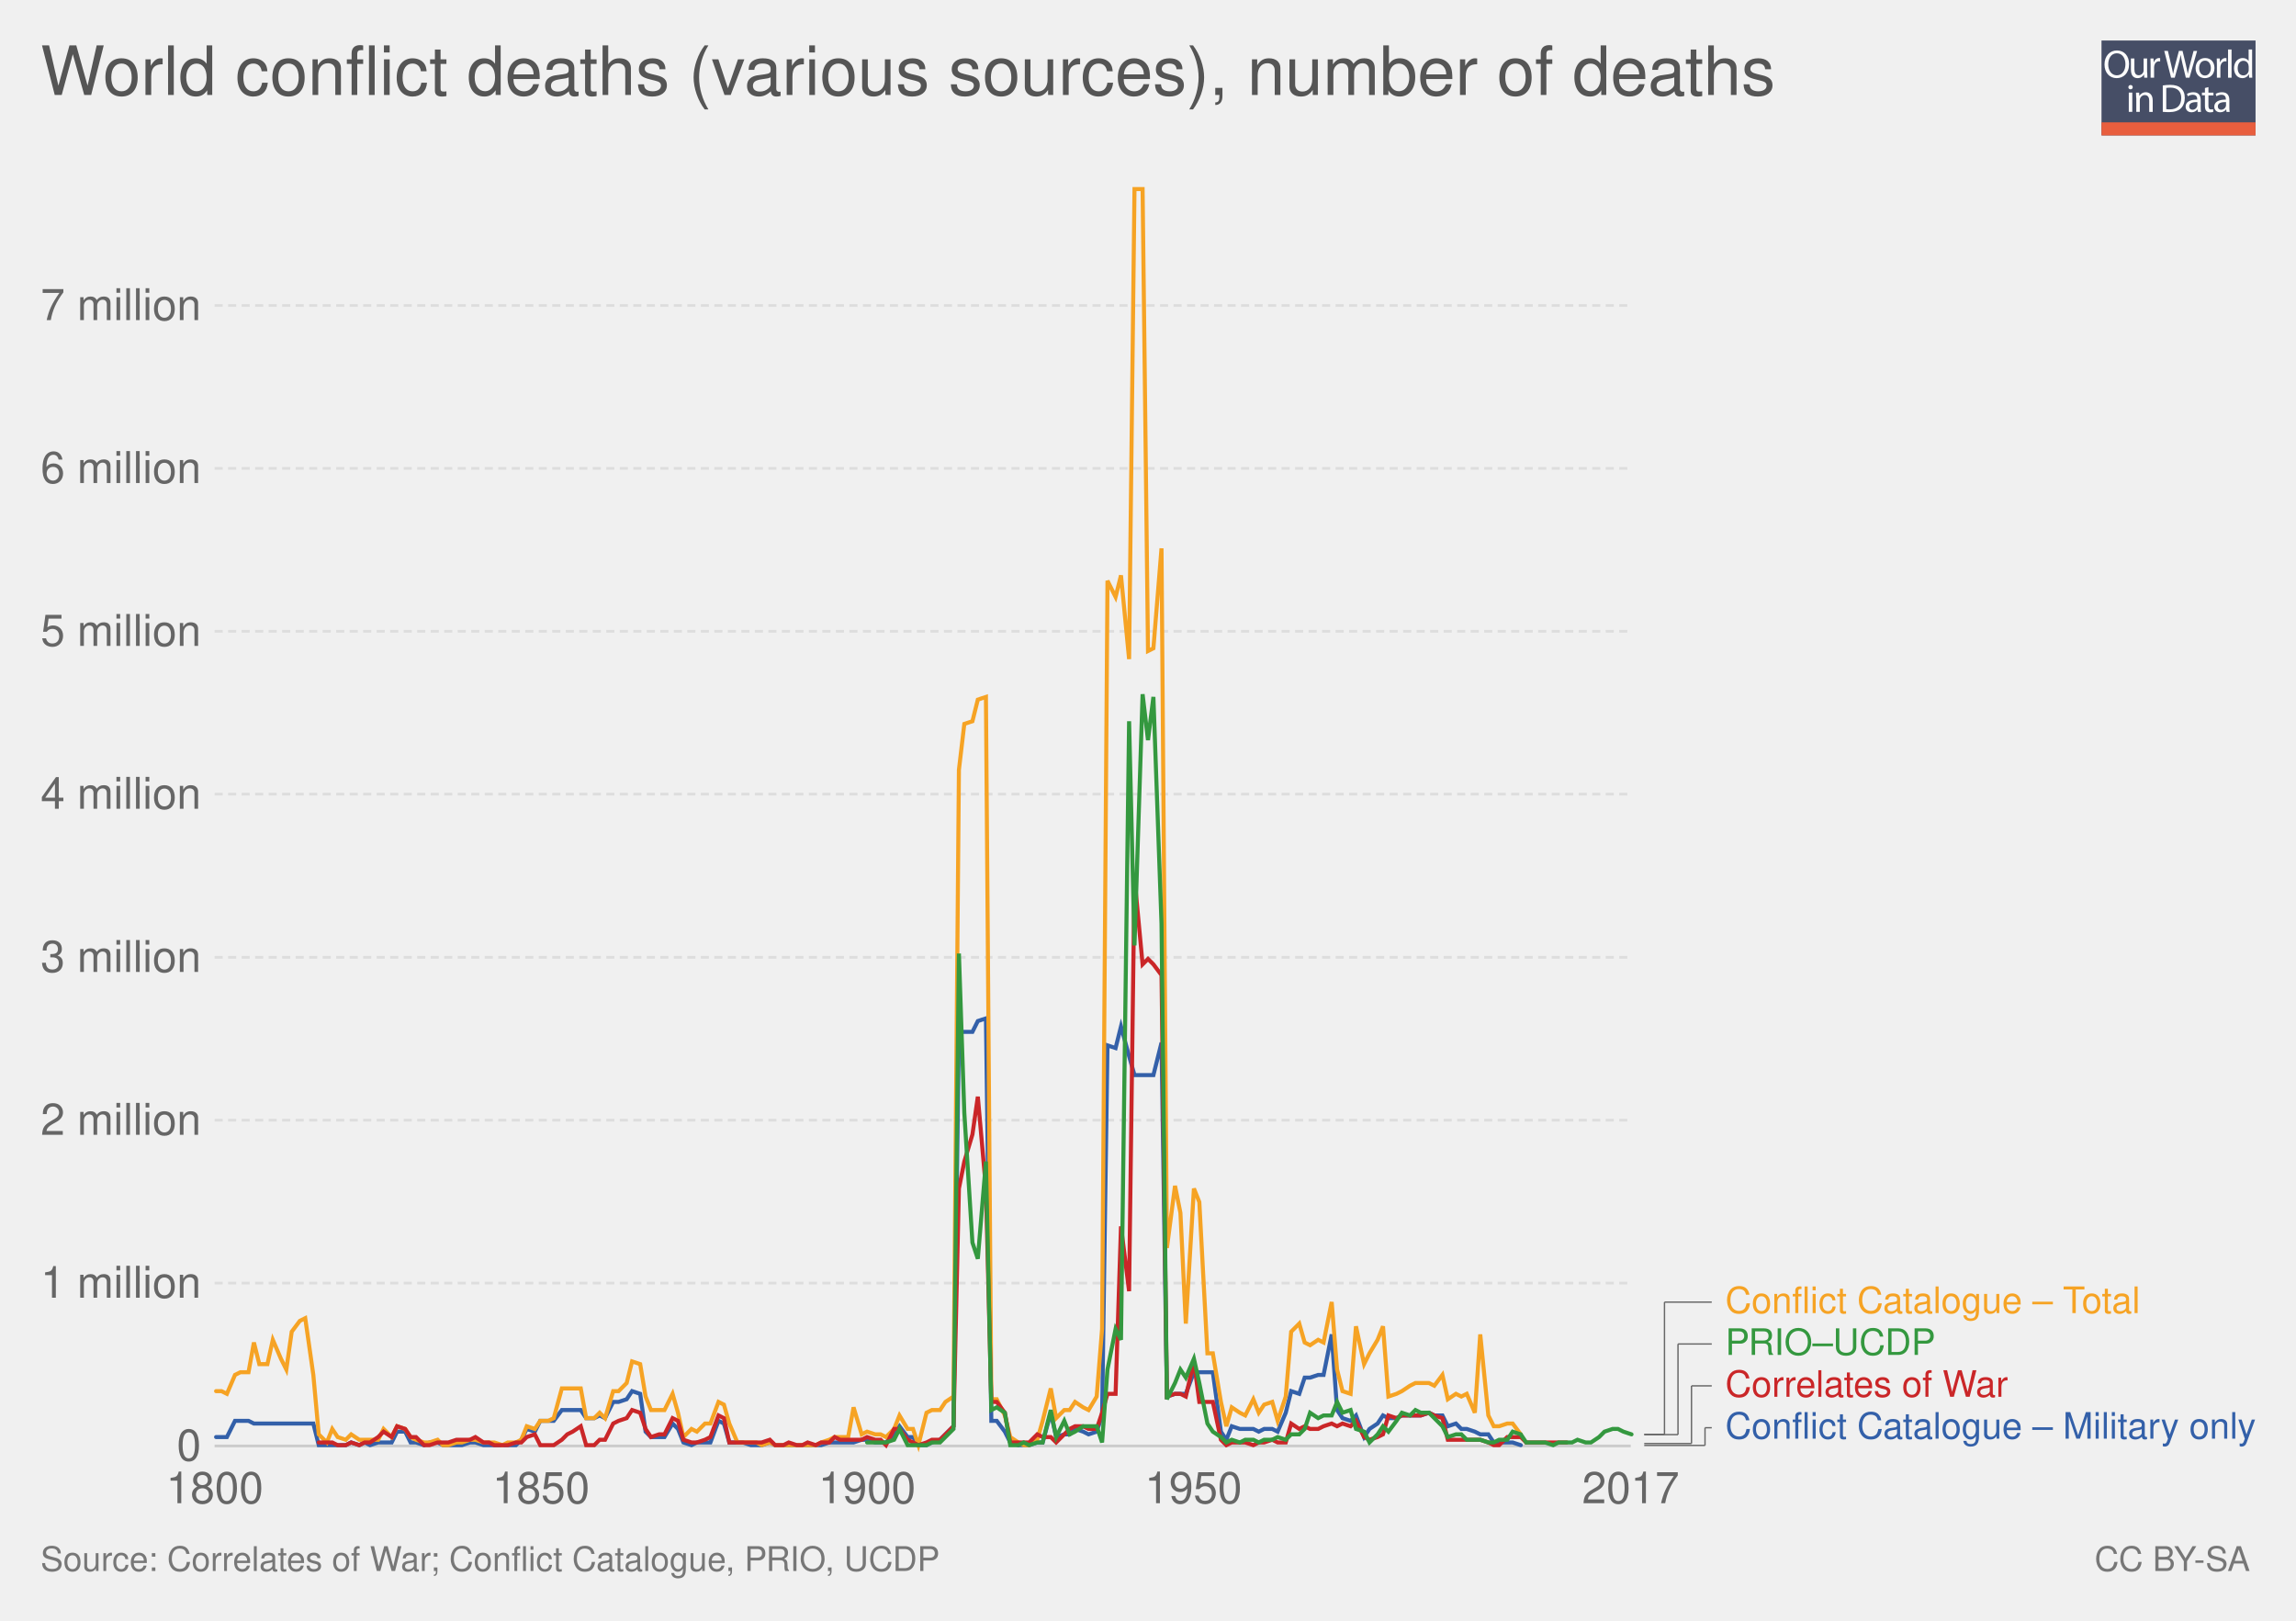
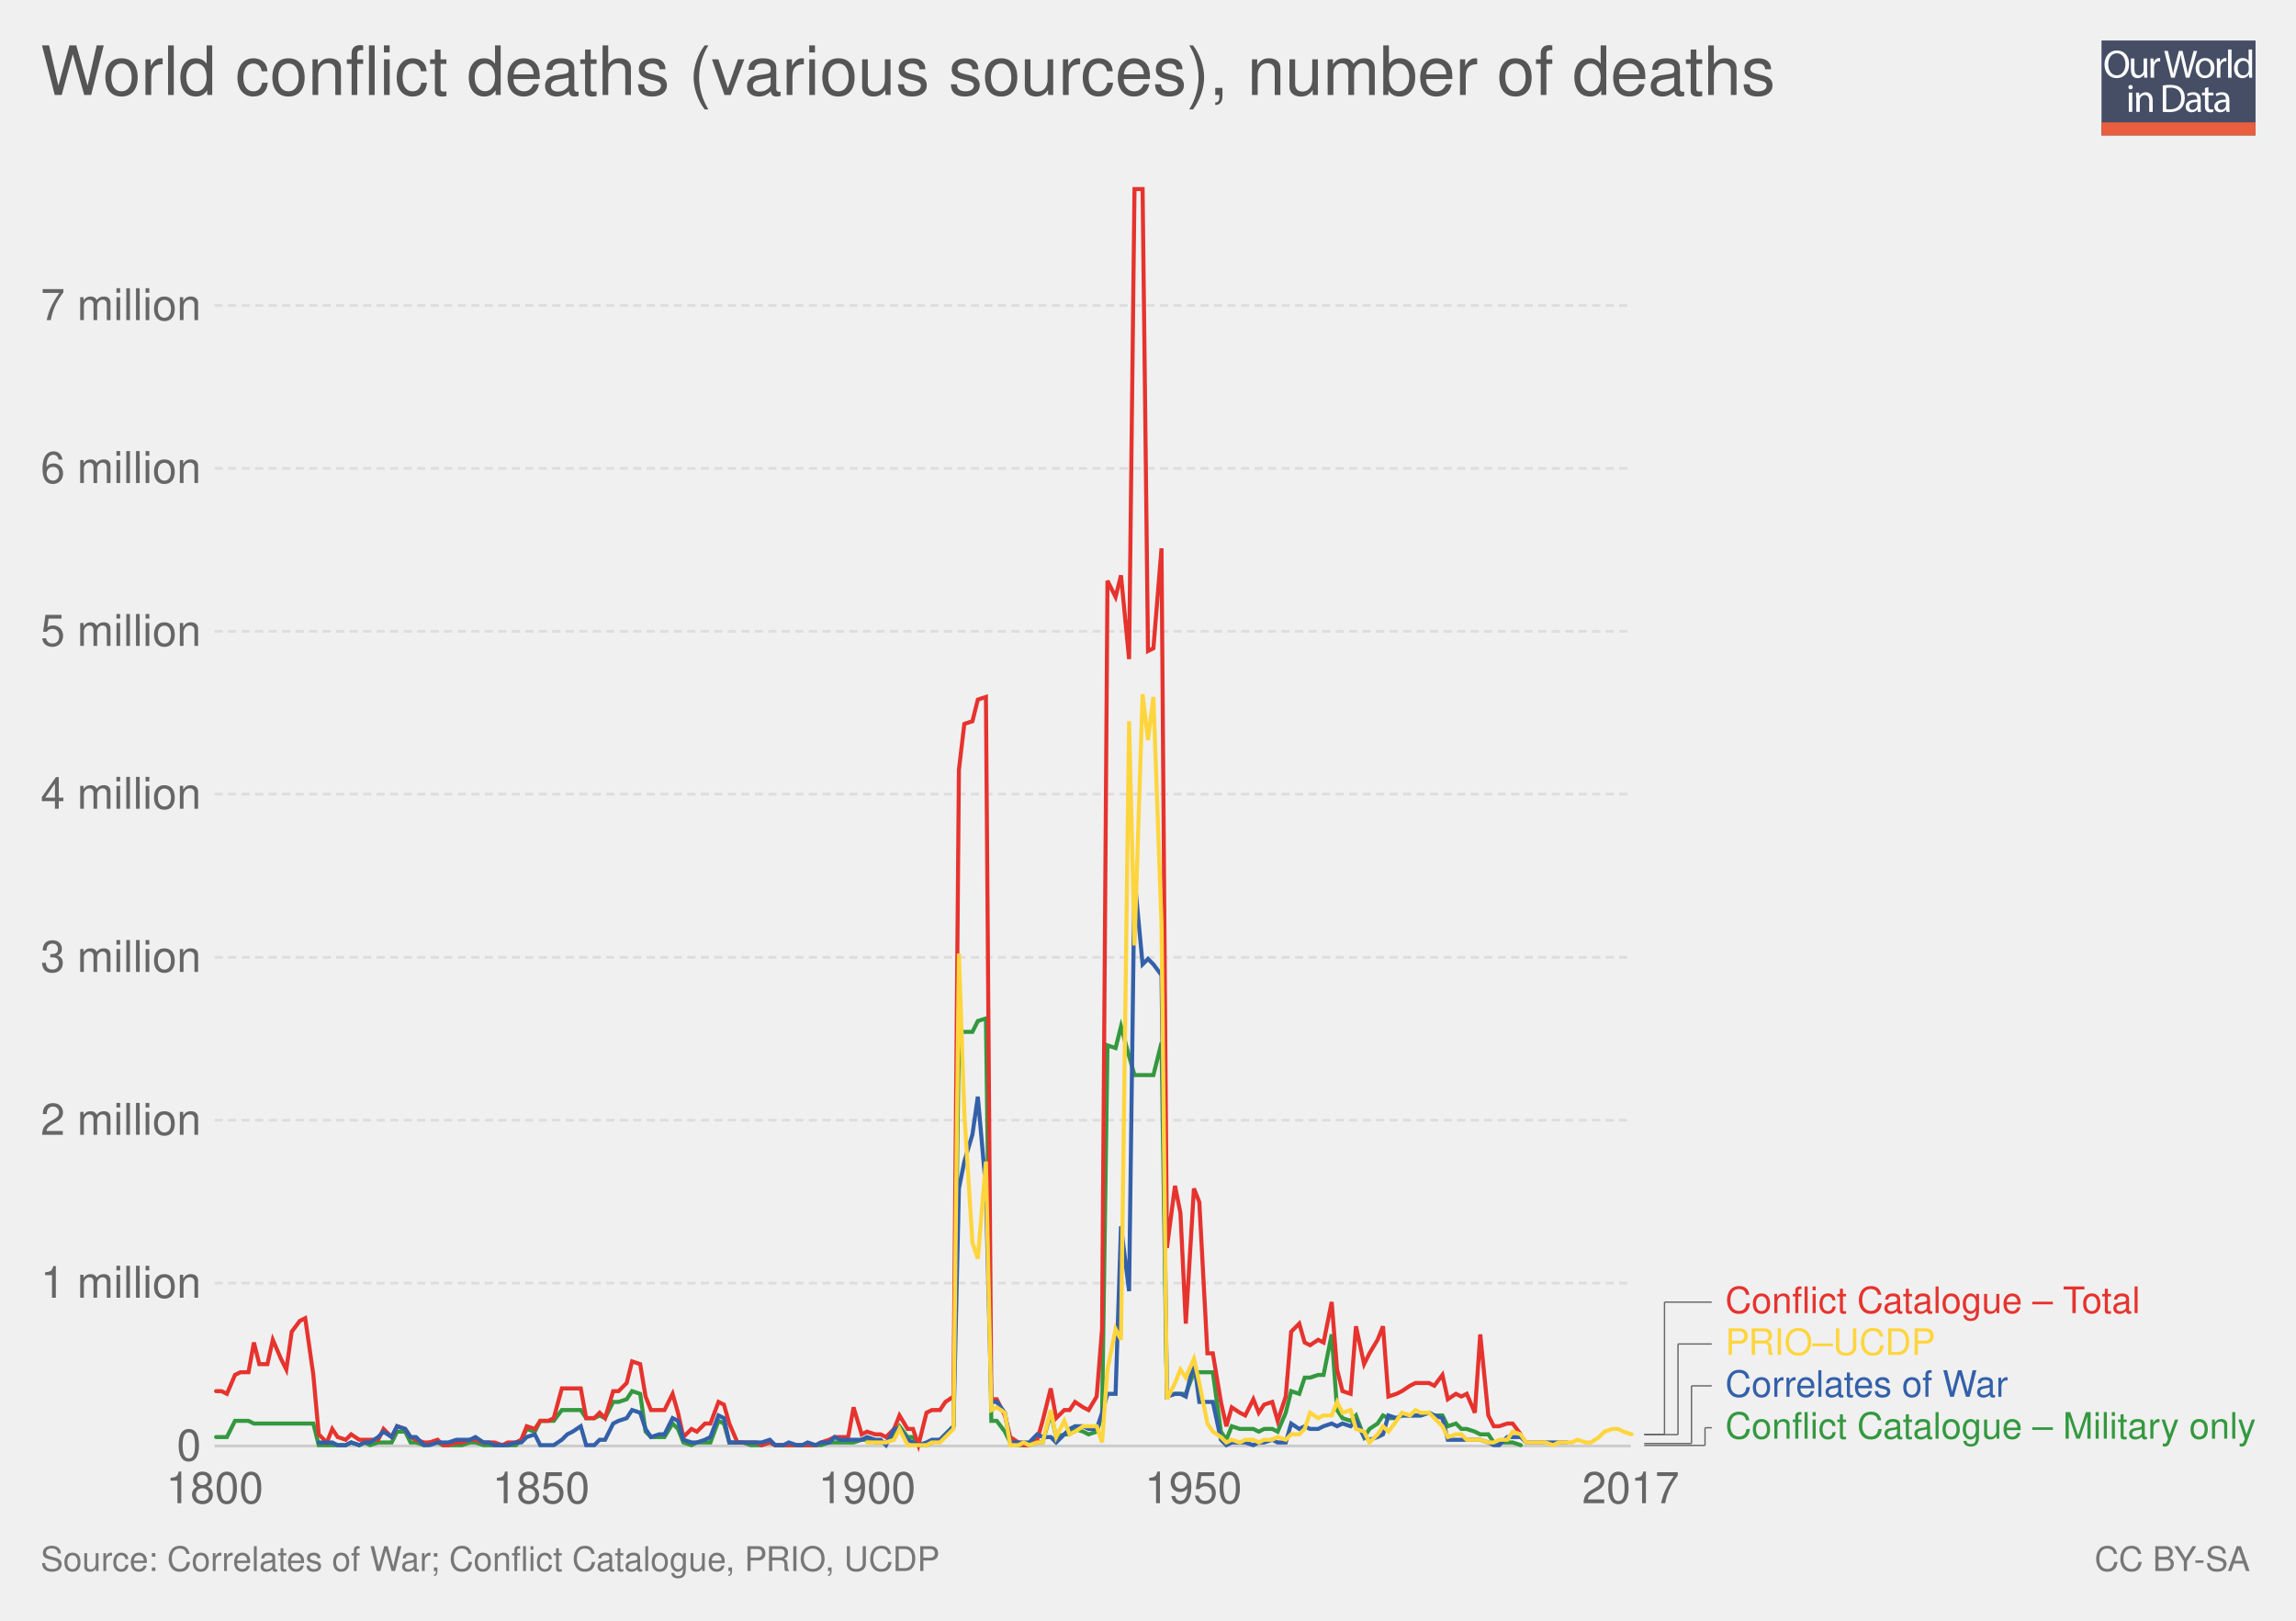
<svg xmlns="http://www.w3.org/2000/svg" xmlns:xlink="http://www.w3.org/1999/xlink" version="1.1" style="font-family: 'Helvetica Neue', Helvetica, Arial, sans-serif; font-size: 18px; background-color: white; text-rendering: optimizeLegibility; -webkit-font-smoothing: antialiased;" width="850" height="600">
  <g class="ChartTab">
    <g class="HeaderView">
      <g opacity="0.8" transform="translate(778, 15) scale(0.27)">
        <a xlink:href="https://ourworldindata.org" target="_blank">
          <g>
            <rect x="0" y="0" fill="#1B2543" width="211.2" height="130.1" />
            <rect x="0" y="112.2" fill="#E63912" width="211.2" height="17.9" />
            <g>
              <rect x="1.2" y="12.3" fill="none" width="210.2" height="99.2" />
              <path fill="#FFFFFF" d="M37.8,32.2c0,12.7-7.7,19.4-17.1,19.4c-9.7,0-16.6-7.5-16.6-18.7c0-11.7,7.3-19.3,17.1-19.3 C31.3,13.7,37.8,21.3,37.8,32.2z M9.2,32.8c0,7.9,4.3,14.9,11.8,14.9c7.5,0,11.8-6.9,11.8-15.3c0-7.3-3.8-14.9-11.8-14.9 C13.1,17.5,9.2,24.8,9.2,32.8z" />
              <path fill="#FFFFFF" d="M62.7,43.8c0,2.7,0.1,5.1,0.2,7.2h-4.3l-0.3-4.3h-0.1c-1.3,2.1-4,4.9-8.8,4.9c-4.2,0-9.1-2.3-9.1-11.6 V24.6h4.8v14.6c0,5,1.5,8.4,5.9,8.4c3.2,0,5.5-2.2,6.3-4.4c0.3-0.7,0.4-1.6,0.4-2.5V24.6h4.8V43.8z" />
              <path fill="#FFFFFF" d="M67.3,32.8c0-3.1-0.1-5.8-0.2-8.2h4.2l0.2,5.2h0.2c1.2-3.5,4.1-5.8,7.3-5.8c0.5,0,0.9,0.1,1.4,0.2v4.5 c-0.5-0.1-1-0.2-1.6-0.2c-3.4,0-5.8,2.6-6.5,6.2c-0.1,0.7-0.2,1.4-0.2,2.2V51h-4.8V32.8z" />
              <path fill="#FFFFFF" d="M95.4,51l-9.4-36.8h5l4.4,18.6c1.1,4.6,2.1,9.2,2.7,12.7h0.1c0.6-3.7,1.8-8,3-12.8l4.9-18.5h5l4.5,18.7 c1,4.4,2,8.7,2.6,12.6h0.1c0.8-4,1.8-8.1,3-12.7l4.9-18.5h4.9L120.6,51h-5L111,31.9c-1.1-4.7-1.9-8.3-2.4-12h-0.1 c-0.7,3.7-1.5,7.3-2.8,12L100.4,51H95.4z" />
              <path fill="#FFFFFF" d="M154.9,37.6c0,9.8-6.8,14-13.2,14c-7.2,0-12.7-5.2-12.7-13.6c0-8.8,5.8-14,13.1-14 C149.8,24,154.9,29.5,154.9,37.6z M133.9,37.9c0,5.8,3.3,10.1,8,10.1c4.6,0,8-4.3,8-10.3c0-4.5-2.2-10.1-7.9-10.1 C136.3,27.6,133.9,32.8,133.9,37.9z" />
              <path fill="#FFFFFF" d="M158.2,32.8c0-3.1-0.1-5.8-0.2-8.2h4.2l0.2,5.2h0.2c1.2-3.5,4.1-5.8,7.3-5.8c0.5,0,0.9,0.1,1.4,0.2v4.5 c-0.5-0.1-1-0.2-1.6-0.2c-3.4,0-5.8,2.6-6.5,6.2c-0.1,0.7-0.2,1.4-0.2,2.2V51h-4.8V32.8z" />
              <path fill="#FFFFFF" d="M173.5,12.3h4.8V51h-4.8V12.3z" />
              <path fill="#FFFFFF" d="M206.5,12.3v31.9c0,2.3,0.1,5,0.2,6.8h-4.3l-0.2-4.6H202c-1.5,2.9-4.7,5.2-9,5.2 c-6.4,0-11.3-5.4-11.3-13.4c-0.1-8.8,5.4-14.2,11.9-14.2c4,0,6.8,1.9,8,4h0.1V12.3H206.5z M201.7,35.4c0-0.6-0.1-1.4-0.2-2 c-0.7-3.1-3.3-5.6-6.9-5.6c-5,0-7.9,4.4-7.9,10.2c0,5.3,2.6,9.8,7.8,9.8c3.2,0,6.2-2.1,7.1-5.7c0.2-0.7,0.2-1.3,0.2-2.1V35.4z" />
              <path fill="#FFFFFF" d="M42.8,64c0.1,1.6-1.1,2.9-3.1,2.9c-1.7,0-2.9-1.3-2.9-2.9c0-1.7,1.3-3,3-3C41.7,61,42.8,62.3,42.8,64z M37.4,97.8V71.4h4.8v26.4H37.4z" />
              <path fill="#FFFFFF" d="M47.5,78.6c0-2.7-0.1-5-0.2-7.1h4.3l0.3,4.4h0.1c1.3-2.5,4.4-5,8.8-5c3.7,0,9.4,2.2,9.4,11.2v15.8h-4.8 V82.6c0-4.3-1.6-7.8-6.1-7.8c-3.2,0-5.6,2.2-6.5,4.9c-0.2,0.6-0.3,1.4-0.3,2.2v15.9h-4.8V78.6z" />
              <path fill="#FFFFFF" d="M84,61.6c2.9-0.4,6.3-0.8,10.1-0.8c6.8,0,11.7,1.6,14.9,4.6c3.3,3,5.2,7.3,5.2,13.2c0,6-1.9,10.9-5.3,14.3 c-3.4,3.4-9.1,5.3-16.3,5.3c-3.4,0-6.2-0.2-8.6-0.4V61.6z M88.8,94.1c1.2,0.2,3,0.3,4.8,0.3c10.2,0,15.7-5.7,15.7-15.6 c0.1-8.7-4.9-14.2-14.9-14.2c-2.5,0-4.3,0.2-5.6,0.5V94.1z" />
              <path fill="#FFFFFF" d="M132.1,97.8l-0.4-3.3h-0.2c-1.5,2.1-4.3,3.9-8.1,3.9c-5.4,0-8.1-3.8-8.1-7.6c0-6.4,5.7-9.9,15.9-9.8v-0.5 c0-2.2-0.6-6.1-6-6.1c-2.5,0-5,0.8-6.9,2l-1.1-3.2c2.2-1.4,5.4-2.3,8.7-2.3c8.1,0,10.1,5.5,10.1,10.8v9.9c0,2.3,0.1,4.5,0.4,6.3 H132.1z M131.4,84.4c-5.3-0.1-11.2,0.8-11.2,5.9c0,3.1,2.1,4.6,4.5,4.6c3.4,0,5.6-2.2,6.4-4.4c0.2-0.5,0.3-1,0.3-1.5V84.4z" />
              <path fill="#FFFFFF" d="M146.6,63.9v7.6h6.9v3.7h-6.9v14.2c0,3.3,0.9,5.1,3.6,5.1c1.3,0,2.2-0.2,2.8-0.3l0.2,3.6 c-0.9,0.4-2.4,0.7-4.3,0.7c-2.2,0-4-0.7-5.2-2c-1.4-1.4-1.9-3.8-1.9-6.9V75.1h-4.1v-3.7h4.1v-6.3L146.6,63.9z" />
              <path fill="#FFFFFF" d="M171.4,97.8l-0.4-3.3h-0.2c-1.5,2.1-4.3,3.9-8.1,3.9c-5.4,0-8.1-3.8-8.1-7.6c0-6.4,5.7-9.9,15.9-9.8v-0.5 c0-2.2-0.6-6.1-6-6.1c-2.5,0-5,0.8-6.9,2l-1.1-3.2c2.2-1.4,5.4-2.3,8.7-2.3c8.1,0,10.1,5.5,10.1,10.8v9.9c0,2.3,0.1,4.5,0.4,6.3 H171.4z M170.7,84.4c-5.3-0.1-11.2,0.8-11.2,5.9c0,3.1,2.1,4.6,4.5,4.6c3.4,0,5.6-2.2,6.4-4.4c0.2-0.5,0.3-1,0.3-1.5V84.4z" />
            </g>
          </g>
        </a>
      </g>
      <a href="https://ourworldindata.org/grapher/world-conflict-deaths-various-sources" target="_blank">
        <text font-size="25.20" x="15.0" y="35.2" fill="#555">
          <tspan x="15" y="35.16">World conflict deaths (various sources), number of deaths</tspan>
        </text>
      </a>
    </g>
    <g class="LineChart">
      <defs>
        <clipPath id="boundsClip-1">
          <rect x="69.454" y="0" width="830" height="973" />
        </clipPath>
      </defs>
      <g class="AxisBoxView">
        <g class="HorizontalAxis">
          <text x="79.5" y="556.5" fill="#666" text-anchor="middle" font-size="16.2">1800</text>
          <text x="200.3" y="556.5" fill="#666" text-anchor="middle" font-size="16.2">1850</text>
          <text x="321" y="556.5" fill="#666" text-anchor="middle" font-size="16.2">1900</text>
          <text x="441.8" y="556.5" fill="#666" text-anchor="middle" font-size="16.2">1950</text>
          <text x="603.7" y="556.5" fill="#666" text-anchor="middle" font-size="16.2">2017</text>
        </g>
        <g class="VerticalAxis">
          <text x="74.45" y="535.3" fill="#666" dominant-baseline="middle" text-anchor="end" font-size="16.2">0</text>
          <text x="74.45" y="475" fill="#666" dominant-baseline="middle" text-anchor="end" font-size="16.2">1 million</text>
          <text x="74.45" y="414.7" fill="#666" dominant-baseline="middle" text-anchor="end" font-size="16.2">2 million</text>
          <text x="74.45" y="354.4" fill="#666" dominant-baseline="middle" text-anchor="end" font-size="16.2">3 million</text>
          <text x="74.45" y="294" fill="#666" dominant-baseline="middle" text-anchor="end" font-size="16.2">4 million</text>
          <text x="74.45" y="233.7" fill="#666" dominant-baseline="middle" text-anchor="end" font-size="16.2">5 million</text>
          <text x="74.45" y="173.4" fill="#666" dominant-baseline="middle" text-anchor="end" font-size="16.2">6 million</text>
          <text x="74.45" y="113.1" fill="#666" dominant-baseline="middle" text-anchor="end" font-size="16.2">7 million</text>
        </g>
        <g class="AxisGridLines">
          <line x1="79.45" y1="535.3" x2="603.71" y2="535.3" stroke="#ccc" />
          <line x1="79.45" y1="475" x2="603.71" y2="475" stroke="#ddd" stroke-dasharray="3,2" />
          <line x1="79.45" y1="414.7" x2="603.71" y2="414.7" stroke="#ddd" stroke-dasharray="3,2" />
          <line x1="79.45" y1="354.4" x2="603.71" y2="354.4" stroke="#ddd" stroke-dasharray="3,2" />
          <line x1="79.45" y1="294" x2="603.71" y2="294" stroke="#ddd" stroke-dasharray="3,2" />
          <line x1="79.45" y1="233.7" x2="603.71" y2="233.7" stroke="#ddd" stroke-dasharray="3,2" />
          <line x1="79.45" y1="173.4" x2="603.71" y2="173.4" stroke="#ddd" stroke-dasharray="3,2" />
          <line x1="79.45" y1="113.1" x2="603.71" y2="113.1" stroke="#ddd" stroke-dasharray="3,2" />
        </g>
      </g>
      <g clip-path="url(#boundsClip-1)">
        <g class="HeightedLegend clickable">
          <g class="legendMark">
            <g class="indicator">
              <line x1="608.71" y1="535.1" x2="631.21" y2="535.1" stroke="#666" stroke-width="0.5" />
              <line x1="631.21" y1="535.1" x2="631.21" y2="528.55" stroke="#666" stroke-width="0.5" />
              <line x1="631.21" y1="528.55" x2="633.71" y2="528.55" stroke="#666" stroke-width="0.5" />
            </g>
            <rect x="603.71" y="521.8" width="231.29" height="13.5" fill="#fff" opacity="0" />
-             <text font-size="13.50" x="638.7" y="532.6" fill="#3360a9">
+             <text font-size="13.50" x="638.7" y="532.6" fill="#34983f">
              <tspan x="638.71" y="532.6">Conflict Catalogue – Military only</tspan>
            </text>
          </g>
          <g class="legendMark">
            <g class="indicator">
              <line x1="608.71" y1="534.4" x2="626.21" y2="534.4" stroke="#666" stroke-width="0.5" />
              <line x1="626.21" y1="534.4" x2="626.21" y2="513.05" stroke="#666" stroke-width="0.5" />
              <line x1="626.21" y1="513.05" x2="633.71" y2="513.05" stroke="#666" stroke-width="0.5" />
            </g>
            <rect x="603.71" y="506.3" width="140.975" height="13.5" fill="#fff" opacity="0" />
-             <text font-size="13.50" x="638.7" y="517.1" fill="#ca2628">
+             <text font-size="13.50" x="638.7" y="517.1" fill="#3360a9">
              <tspan x="638.71" y="517.1">Correlates of War</tspan>
            </text>
          </g>
          <g class="legendMark">
            <g class="indicator">
              <line x1="608.71" y1="531.1" x2="621.21" y2="531.1" stroke="#666" stroke-width="0.5" />
              <line x1="621.21" y1="531.1" x2="621.21" y2="497.55" stroke="#666" stroke-width="0.5" />
              <line x1="621.21" y1="497.55" x2="633.71" y2="497.55" stroke="#666" stroke-width="0.5" />
            </g>
            <rect x="603.71" y="490.8" width="113.03" height="13.5" fill="#fff" opacity="0" />
-             <text font-size="13.50" x="638.7" y="501.6" fill="#34983f">
+             <text font-size="13.50" x="638.7" y="501.6" fill="#ffd53e">
              <tspan x="638.71" y="501.6">PRIO–UCDP</tspan>
            </text>
          </g>
          <g class="legendMark">
            <g class="indicator">
              <line x1="608.71" y1="531" x2="616.21" y2="531" stroke="#666" stroke-width="0.5" />
              <line x1="616.21" y1="531" x2="616.21" y2="482.05" stroke="#666" stroke-width="0.5" />
              <line x1="616.21" y1="482.05" x2="633.71" y2="482.05" stroke="#666" stroke-width="0.5" />
            </g>
            <rect x="603.71" y="475.3" width="190.115" height="13.5" fill="#fff" opacity="0" />
-             <text font-size="13.50" x="638.7" y="486.1" fill="#f6a324">
+             <text font-size="13.50" x="638.7" y="486.1" fill="#e6332e">
              <tspan x="638.71" y="486.1">Conflict Catalogue – Total</tspan>
            </text>
          </g>
        </g>
        <g class="Lines">
          <rect x="79" y="70" width="524" height="465" fill="rgba(255,255,255,0)" opacity="0" />
          <g class="key-number-of-deaths_0">
-             <path stroke="#3360a9" stroke-linecap="round" d="M80 532L82 532L84 532L87 526L89 526L92 526L94 527L96 527L99 527L101 527L104 527L106 527L108 527L111 527L113 527L116 527L118 535L121 535L123 535L125 535L128 535L130 534L133 535L135 534L137 535L140 534L142 534L145 534L147 530L150 530L152 534L154 534L157 535L159 534L162 534L164 535L166 535L169 535L171 535L174 534L176 534L179 535L181 535L183 535L186 535L188 535L191 535L193 533L195 529L198 530L200 526L203 526L205 526L208 522L210 522L212 522L215 522L217 525L220 525L222 524L224 525L227 519L229 519L232 518L234 515L237 516L239 530L241 532L244 532L246 532L249 527L251 529L253 534L256 535L258 534L261 534L263 534L266 526L268 527L270 534L273 534L275 534L278 535L280 535L282 535L285 534L287 535L290 535L292 535L295 535L297 535L299 535L302 535L304 535L307 534L309 534L311 534L314 534L316 534L319 533L321 533L324 534L326 534L328 534L331 531L333 528L336 532L338 532L340 535L343 535L345 534L348 533L350 531L353 528L355 382L357 382L360 382L362 378L365 377L367 526L369 526L372 530L374 534L377 535L379 535L381 535L384 534L386 534L389 523L391 532L394 531L396 531L398 529L401 530L403 531L406 530L408 524L410 387L413 388L415 380L418 391L420 398L423 398L425 398L427 398L430 386L432 517L435 516L437 516L439 516L442 508L444 508L447 508L449 508L452 530L454 533L456 528L459 529L461 529L464 529L466 530L468 529L471 529L473 530L476 523L478 515L481 516L483 510L485 510L488 509L490 509L493 494L495 522L497 525L500 526L502 524L505 532L507 529L510 527L512 524L514 525L517 525L519 524L522 524L524 524L526 524L529 523L531 524L534 524L536 528L539 527L541 529L543 529L546 530L548 531L551 531L553 534L555 534L558 534L560 534L563 535" fill="none" stroke-width="1.5" />
+             <path stroke="#34983f" stroke-linecap="round" d="M80 532L82 532L84 532L87 526L89 526L92 526L94 527L96 527L99 527L101 527L104 527L106 527L108 527L111 527L113 527L116 527L118 535L121 535L123 535L125 535L128 535L130 534L133 535L135 534L137 535L140 534L142 534L145 534L147 530L150 530L152 534L154 534L157 535L159 534L162 534L164 535L166 535L169 535L171 535L174 534L176 534L179 535L181 535L183 535L186 535L188 535L191 535L193 533L195 529L198 530L200 526L203 526L205 526L208 522L210 522L212 522L215 522L217 525L220 525L222 524L224 525L227 519L229 519L232 518L234 515L237 516L239 530L241 532L244 532L246 532L249 527L251 529L253 534L256 535L258 534L261 534L263 534L266 526L268 527L270 534L273 534L275 534L278 535L280 535L282 535L285 534L287 535L290 535L292 535L295 535L297 535L299 535L302 535L304 535L307 534L309 534L311 534L314 534L316 534L319 533L321 533L324 534L326 534L328 534L331 531L333 528L336 532L338 532L340 535L343 535L345 534L348 533L350 531L353 528L355 382L357 382L360 382L362 378L365 377L367 526L369 526L372 530L374 534L377 535L379 535L381 535L384 534L386 534L389 523L391 532L394 531L396 531L398 529L401 530L403 531L406 530L408 524L410 387L413 388L415 380L418 391L420 398L423 398L425 398L427 398L430 386L432 517L435 516L437 516L439 516L442 508L444 508L447 508L449 508L452 530L454 533L456 528L459 529L461 529L464 529L466 530L468 529L471 529L473 530L476 523L478 515L481 516L483 510L485 510L488 509L490 509L493 494L495 522L497 525L500 526L502 524L505 532L507 529L510 527L512 524L514 525L517 525L519 524L522 524L524 524L526 524L529 523L531 524L534 524L536 528L539 527L541 529L543 529L546 530L548 531L551 531L553 534L555 534L558 534L560 534L563 535" fill="none" stroke-width="1.5" />
          </g>
          <g class="key-number-of-deaths_1">
-             <path stroke="#f6a324" stroke-linecap="round" d="M80 515L82 515L84 516L87 509L89 508L92 508L94 497L96 505L99 505L101 496L104 503L106 507L108 493L111 489L113 488L116 509L118 531L121 534L123 529L125 532L128 533L130 531L133 533L135 533L137 533L140 533L142 529L145 532L147 528L150 529L152 532L154 533L157 534L159 534L162 533L164 535L166 535L169 534L171 534L174 533L176 533L179 534L181 534L183 534L186 535L188 534L191 534L193 533L195 528L198 529L200 526L203 526L205 525L208 514L210 514L212 514L215 514L217 525L220 525L222 523L224 525L227 515L229 515L232 512L234 504L237 505L239 517L241 522L244 522L246 522L249 516L251 523L253 532L256 529L258 530L261 527L263 527L266 519L268 520L270 527L273 534L275 534L278 534L280 534L282 535L285 534L287 535L290 535L292 535L295 535L297 535L299 535L302 535L304 534L307 533L309 532L311 532L314 532L316 521L319 531L321 530L324 531L326 531L328 532L331 529L333 524L336 529L338 529L340 535L343 523L345 522L348 522L350 519L353 517L355 285L357 268L360 267L362 259L365 258L367 518L369 518L372 524L374 532L377 534L379 535L381 535L384 533L386 526L389 514L391 525L394 522L396 522L398 519L401 521L403 522L406 517L408 492L410 215L413 221L415 213L418 244L420 70L423 70L425 241L427 240L430 203L432 462L435 439L437 449L439 490L442 440L444 445L447 501L449 501L452 519L454 528L456 521L459 523L461 524L464 518L466 523L468 520L471 519L473 526L476 517L478 493L481 490L483 497L485 498L488 496L490 497L493 482L495 507L497 515L500 516L502 491L505 505L507 501L510 496L512 491L514 517L517 516L519 515L522 513L524 512L526 512L529 512L531 513L534 509L536 518L539 516L541 517L543 516L546 523L548 494L551 524L553 528L555 528L558 527L560 527L563 531" fill="none" stroke-width="1.5" />
+             <path stroke="#e6332e" stroke-linecap="round" d="M80 515L82 515L84 516L87 509L89 508L92 508L94 497L96 505L99 505L101 496L104 503L106 507L108 493L111 489L113 488L116 509L118 531L121 534L123 529L125 532L128 533L130 531L133 533L135 533L137 533L140 533L142 529L145 532L147 528L150 529L152 532L154 533L157 534L159 534L162 533L164 535L166 535L169 534L171 534L174 533L176 533L179 534L181 534L183 534L186 535L188 534L191 534L193 533L195 528L198 529L200 526L203 526L205 525L208 514L210 514L212 514L215 514L217 525L220 525L222 523L224 525L227 515L229 515L232 512L234 504L237 505L239 517L241 522L244 522L246 522L249 516L251 523L253 532L256 529L258 530L261 527L263 527L266 519L268 520L270 527L273 534L275 534L278 534L280 534L282 535L285 534L287 535L290 535L292 535L295 535L297 535L299 535L302 535L304 534L307 533L309 532L311 532L314 532L316 521L319 531L321 530L324 531L326 531L328 532L331 529L333 524L336 529L338 529L340 535L343 523L345 522L348 522L350 519L353 517L355 285L357 268L360 267L362 259L365 258L367 518L369 518L372 524L374 532L377 534L379 535L381 535L384 533L386 526L389 514L391 525L394 522L396 522L398 519L401 521L403 522L406 517L408 492L410 215L413 221L415 213L418 244L420 70L423 70L425 241L427 240L430 203L432 462L435 439L437 449L439 490L442 440L444 445L447 501L449 501L452 519L454 528L456 521L459 523L461 524L464 518L466 523L468 520L471 519L473 526L476 517L478 493L481 490L483 497L485 498L488 496L490 497L493 482L495 507L497 515L500 516L502 491L505 505L507 501L510 496L512 491L514 517L517 516L519 515L522 513L524 512L526 512L529 512L531 513L534 509L536 518L539 516L541 517L543 516L546 523L548 494L551 524L553 528L555 528L558 527L560 527L563 531" fill="none" stroke-width="1.5" />
          </g>
          <g class="key-number-of-deaths_2">
-             <path stroke="#ca2628" stroke-linecap="round" d="M118 534L121 534L123 534L125 535L128 535L130 534L133 535L135 534L137 534L140 532L142 530L145 532L147 528L150 529L152 532L154 532L157 535L159 535L162 534L164 534L166 534L169 533L171 533L174 533L176 532L179 534L181 534L183 535L186 535L188 535L191 534L193 534L195 532L198 531L200 535L203 535L205 535L208 533L210 531L212 530L215 528L217 535L220 535L222 533L224 533L227 527L229 526L232 525L234 522L237 523L239 529L241 532L244 531L246 531L249 525L251 526L253 533L256 534L258 534L261 533L263 532L266 524L268 525L270 534L273 534L275 534L278 534L280 534L282 534L285 533L287 535L290 535L292 534L295 535L297 535L299 534L302 535L304 534L307 534L309 532L311 533L314 533L316 533L319 533L321 532L324 533L326 533L328 535L331 529L333 529L336 533L338 534L340 535L343 534L345 533L348 533L350 531L353 528L355 440L357 430L360 420L362 406L365 440L367 519L369 519L372 523L374 534L377 534L379 534L381 534L384 531L386 532L389 532L391 534L394 531L396 529L398 528L401 528L403 529L406 529L408 523L410 516L413 516L415 454L418 478L420 325L423 357L425 355L427 357L430 361L432 517L435 516L437 516L439 517L442 504L444 519L447 519L449 519L452 533L454 535L456 534L459 534L461 534L464 535L466 534L468 534L471 533L473 534L476 534L478 527L481 529L483 528L485 529L488 529L490 528L493 527L495 528L497 527L500 528L502 526L505 532L507 533L510 532L512 531L514 524L517 525L519 524L522 524L524 524L526 524L529 523L531 524L534 525L536 533L539 533L541 533L543 533L546 533L548 533L551 534L553 535L555 535L558 532L560 532L563 532L565 534L568 534L570 534L572 534L575 534L577 534L580 534" fill="none" stroke-width="1.5" />
+             <path stroke="#3360a9" stroke-linecap="round" d="M118 534L121 534L123 534L125 535L128 535L130 534L133 535L135 534L137 534L140 532L142 530L145 532L147 528L150 529L152 532L154 532L157 535L159 535L162 534L164 534L166 534L169 533L171 533L174 533L176 532L179 534L181 534L183 535L186 535L188 535L191 534L193 534L195 532L198 531L200 535L203 535L205 535L208 533L210 531L212 530L215 528L217 535L220 535L222 533L224 533L227 527L229 526L232 525L234 522L237 523L239 529L241 532L244 531L246 531L249 525L251 526L253 533L256 534L258 534L261 533L263 532L266 524L268 525L270 534L273 534L275 534L278 534L280 534L282 534L285 533L287 535L290 535L292 534L295 535L297 535L299 534L302 535L304 534L307 534L309 532L311 533L314 533L316 533L319 533L321 532L324 533L326 533L328 535L331 529L333 529L336 533L338 534L340 535L343 534L345 533L348 533L350 531L353 528L355 440L357 430L360 420L362 406L365 440L367 519L369 519L372 523L374 534L377 534L379 534L381 534L384 531L386 532L389 532L391 534L394 531L396 529L398 528L401 528L403 529L406 529L408 523L410 516L413 516L415 454L418 478L420 325L423 357L425 355L427 357L430 361L432 517L435 516L437 516L439 517L442 504L444 519L447 519L449 519L452 533L454 535L456 534L459 534L461 534L464 535L466 534L468 534L471 533L473 534L476 534L478 527L481 529L483 528L485 529L488 529L490 528L493 527L495 528L497 527L500 528L502 526L505 532L507 533L510 532L512 531L514 524L517 525L519 524L522 524L524 524L526 524L529 523L531 524L534 525L536 533L539 533L541 533L543 533L546 533L548 533L551 534L553 535L555 535L558 532L560 532L563 532L565 534L568 534L570 534L572 534L575 534L577 534L580 534" fill="none" stroke-width="1.5" />
          </g>
          <g class="key-number-of-deaths_3">
-             <path stroke="#34983f" stroke-linecap="round" d="M321 534L324 534L326 534L328 534L331 533L333 529L336 535L338 535L340 535L343 535L345 534L348 534L350 532L353 529L355 353L357 412L360 460L362 466L365 430L367 522L369 521L372 523L374 535L377 535L379 534L381 535L384 534L386 534L389 522L391 532L394 526L396 531L398 530L401 528L403 528L406 528L408 534L410 507L413 492L415 496L418 267L420 350L423 257L425 274L427 258L430 342L432 518L435 512L437 507L439 510L442 503L444 512L447 527L449 530L452 532L454 534L456 533L459 534L461 533L464 533L466 534L468 533L471 533L473 532L476 533L478 531L481 531L483 529L485 523L488 525L490 524L493 524L495 519L497 523L500 522L502 529L505 530L507 534L510 531L512 528L514 530L517 526L519 523L522 524L524 522L526 523L529 523L531 525L534 528L536 532L539 531L541 531L543 533L546 533L548 533L551 534L553 534L555 533L558 533L560 530L563 531L565 534L568 534L570 534L572 534L575 535L577 534L580 534L582 534L584 533L587 534L589 534L592 532L594 530L597 529L599 529L601 530L604 531" fill="none" stroke-width="1.5" />
+             <path stroke="#ffd53e" stroke-linecap="round" d="M321 534L324 534L326 534L328 534L331 533L333 529L336 535L338 535L340 535L343 535L345 534L348 534L350 532L353 529L355 353L357 412L360 460L362 466L365 430L367 522L369 521L372 523L374 535L377 535L379 534L381 535L384 534L386 534L389 522L391 532L394 526L396 531L398 530L401 528L403 528L406 528L408 534L410 507L413 492L415 496L418 267L420 350L423 257L425 274L427 258L430 342L432 518L435 512L437 507L439 510L442 503L444 512L447 527L449 530L452 532L454 534L456 533L459 534L461 533L464 533L466 534L468 533L471 533L473 532L476 533L478 531L481 531L483 529L485 523L488 525L490 524L493 524L495 519L497 523L500 522L502 529L505 530L507 534L510 531L512 528L514 530L517 526L519 523L522 524L524 522L526 523L529 523L531 525L534 528L536 532L539 531L541 531L543 533L546 533L548 533L551 534L553 534L555 533L558 533L560 530L563 531L565 534L568 534L570 534L572 534L575 535L577 534L580 534L582 534L584 533L587 534L589 534L592 532L594 530L597 529L599 529L601 530L604 531" fill="none" stroke-width="1.5" />
          </g>
        </g>
      </g>
    </g>
    <g style="fill: #777;" class="SourcesFooter">
      <g style="fill: #777;" class="clickable">
        <text font-size="12.60" x="15.0" y="581.6">
          <tspan x="15" y="581.58">Source: Correlates of War; Conflict Catalogue, PRIO, UCDP</tspan>
        </text>
      </g>
      <text font-size="12.60" x="775.4" y="581.6">
        <tspan x="775.402" y="581.58">
          <a style="fill: #777;" class="cclogo" href="http://creativecommons.org/licenses/by-sa/4.0/deed.en_US" target="_blank">CC BY-SA</a>
        </tspan>
      </text>
    </g>
  </g>
</svg>
